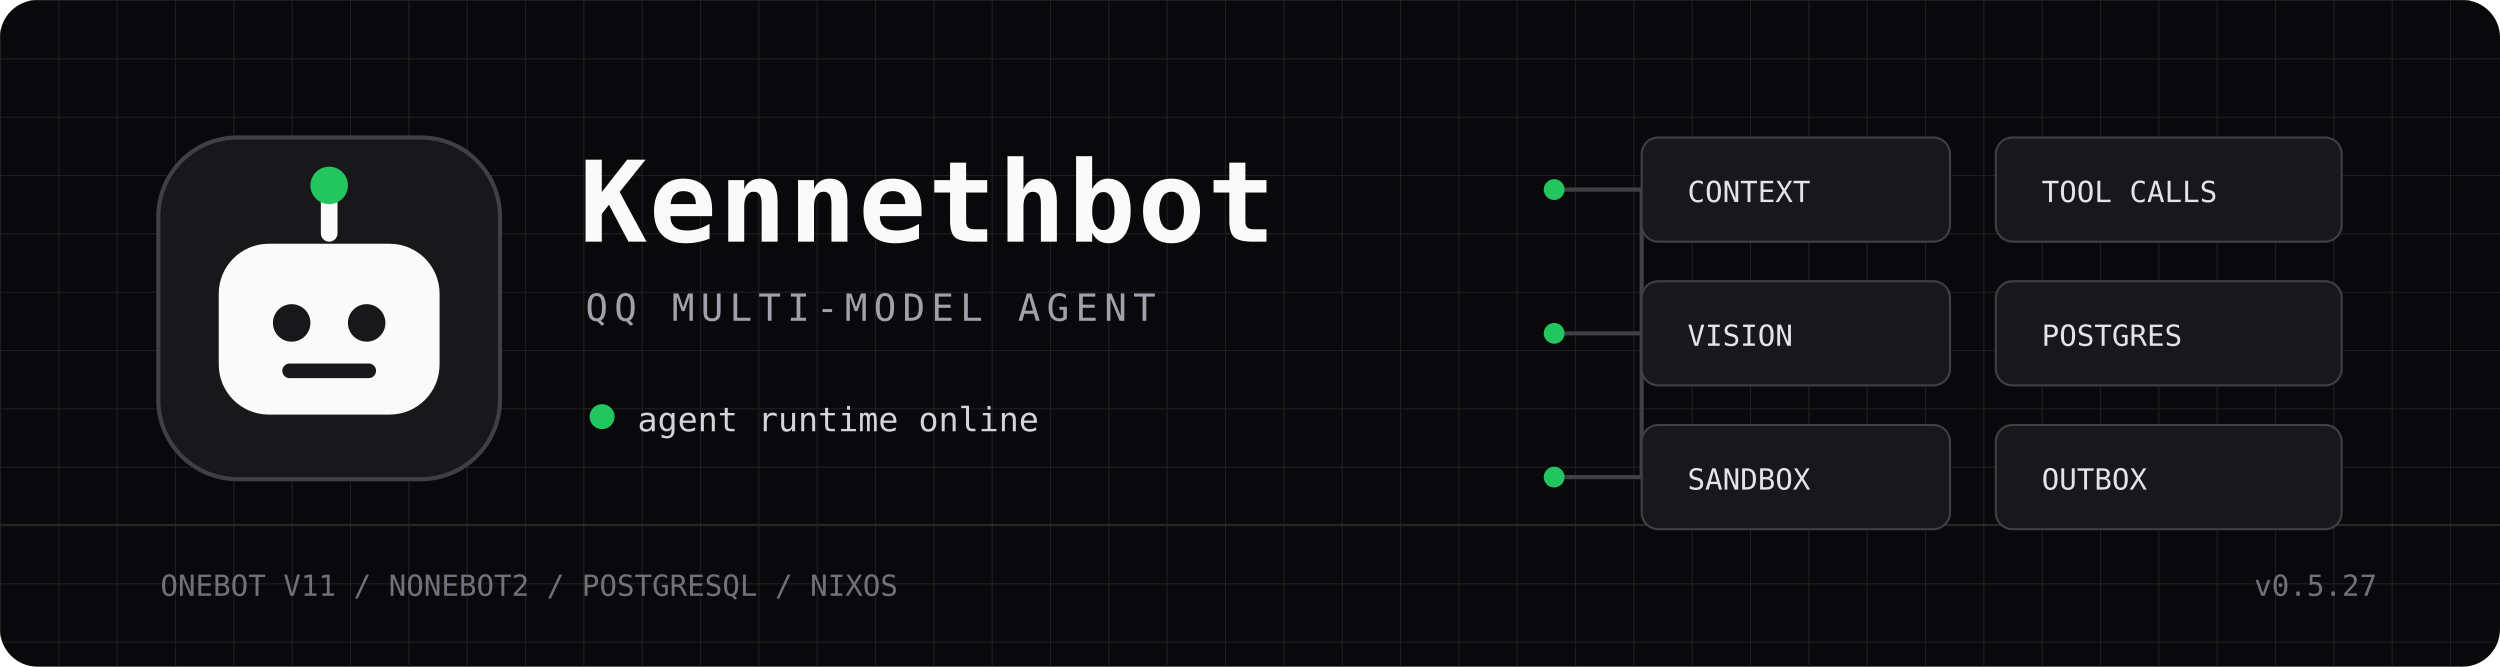
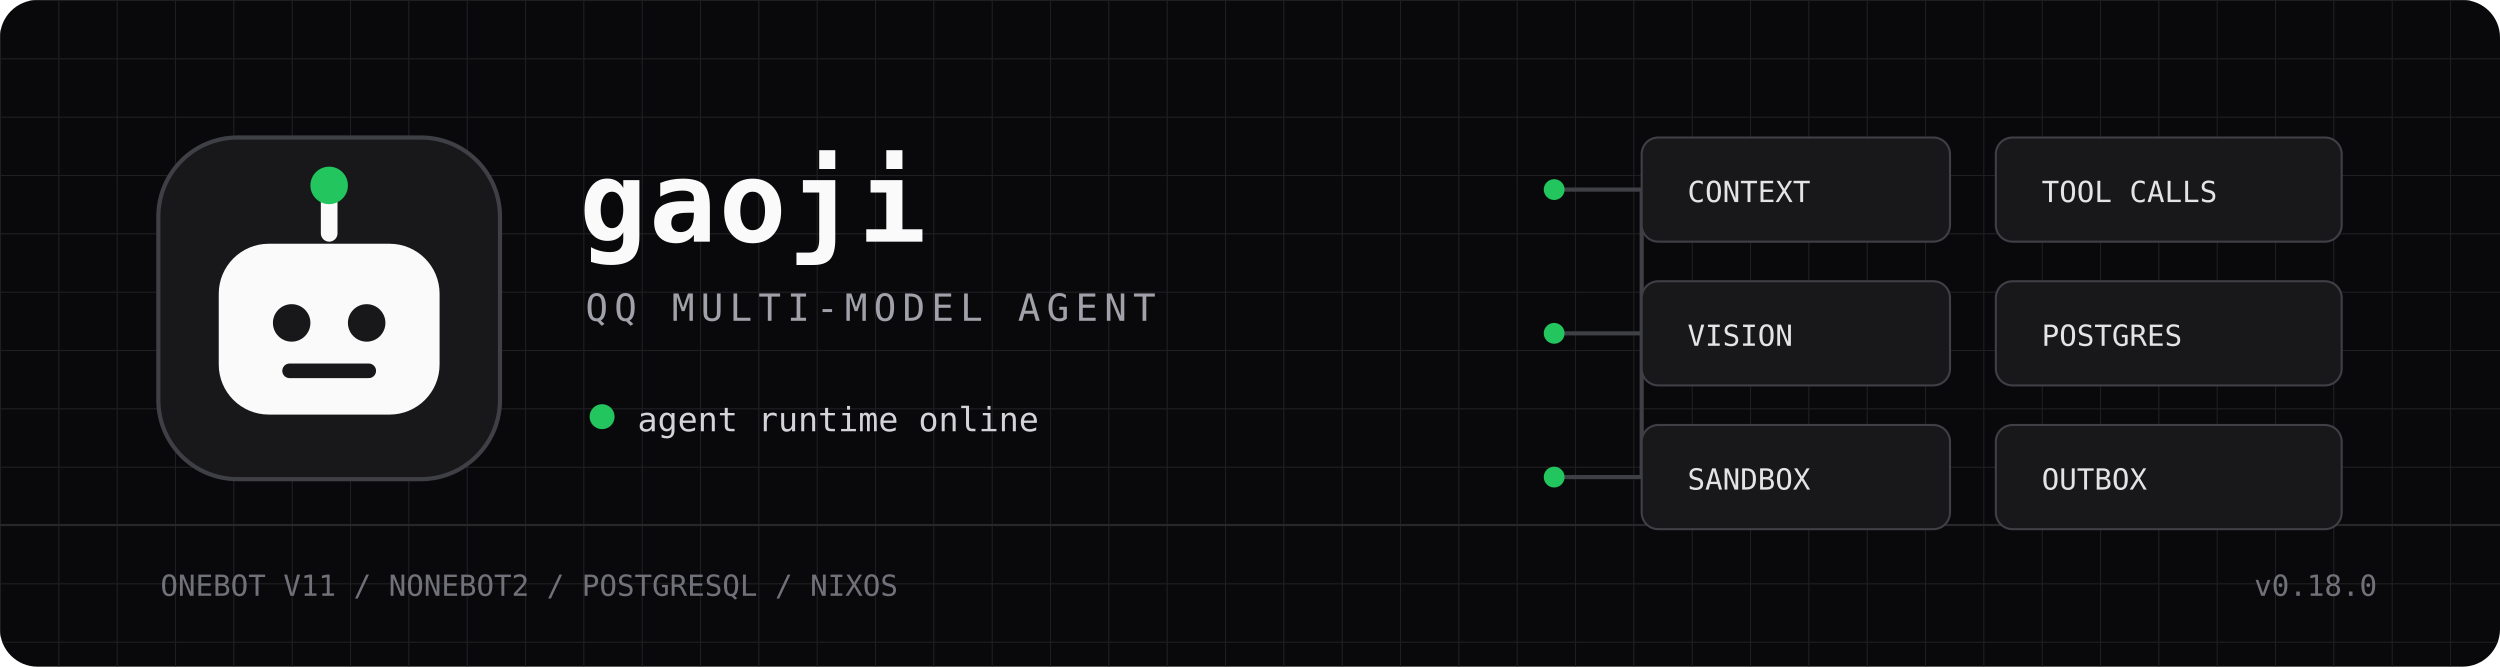
<svg xmlns="http://www.w3.org/2000/svg" width="1200" height="320" viewBox="0 0 1200 320" role="img" aria-labelledby="title desc">
  <defs>
    <pattern id="grid" width="28" height="28" patternUnits="userSpaceOnUse">
      <path d="M28 0H0V28" fill="none" stroke="#27272a" stroke-width="1" />
    </pattern>
  </defs>
  <rect width="1200" height="320" rx="18" fill="#09090b" />
  <rect width="1200" height="320" rx="18" fill="url(#grid)" opacity="0.72" />
  <path d="M0 252H1200" stroke="#27272a" />
  <g transform="translate(76 66)">
    <rect x="0" y="0" width="164" height="164" rx="38" fill="#18181b" stroke="#3f3f46" stroke-width="2" />
    <path d="M82 46V28" stroke="#fafafa" stroke-width="8" stroke-linecap="round" />
    <circle cx="82" cy="23" r="9" fill="#22c55e" />
    <rect x="29" y="51" width="106" height="82" rx="24" fill="#fafafa" />
    <circle cx="64" cy="89" r="9" fill="#18181b" />
    <circle cx="100" cy="89" r="9" fill="#18181b" />
    <path d="M63 112H101" stroke="#18181b" stroke-width="7" stroke-linecap="round" />
  </g>
  <g font-family="ui-monospace, SFMono-Regular, Menlo, Monaco, Consolas, monospace">
-     <text x="278" y="116" fill="#fafafa" font-size="54" font-weight="700" letter-spacing="1">Kennethbot</text>
+     <text x="278" y="116" fill="#fafafa" font-size="54" font-weight="700" letter-spacing="1">gaoji</text>
    <text x="281" y="154" fill="#a1a1aa" font-size="18" letter-spacing="3">QQ MULTI-MODEL AGENT</text>
    <circle cx="289" cy="200" r="6" fill="#22c55e" />
    <text x="306" y="207" fill="#d4d4d8" font-size="16">agent runtime online</text>
    <text x="77" y="286" fill="#71717a" font-size="14">ONEBOT V11  /  NONEBOT2  /  POSTGRESQL  /  NIXOS</text>
-     <text x="1082" y="286" fill="#71717a" font-size="14">v0.5.27</text>
+     <text x="1082" y="286" fill="#71717a" font-size="14">v0.18.0</text>
  </g>
  <g font-family="ui-monospace, SFMono-Regular, Menlo, Monaco, Consolas, monospace" font-size="14">
    <path d="M746 91H788M746 160H788M746 229H788" stroke="#3f3f46" stroke-width="2" />
    <path d="M788 91V229" stroke="#3f3f46" stroke-width="2" />
    <circle cx="746" cy="91" r="5" fill="#22c55e" />
    <circle cx="746" cy="160" r="5" fill="#22c55e" />
    <circle cx="746" cy="229" r="5" fill="#22c55e" />
    <rect x="788" y="66" width="148" height="50" rx="8" fill="#18181b" stroke="#3f3f46" />
    <text x="810" y="97" fill="#e4e4e7">CONTEXT</text>
    <rect x="958" y="66" width="166" height="50" rx="8" fill="#18181b" stroke="#3f3f46" />
    <text x="980" y="97" fill="#e4e4e7">TOOL CALLS</text>
    <rect x="788" y="135" width="148" height="50" rx="8" fill="#18181b" stroke="#3f3f46" />
    <text x="810" y="166" fill="#e4e4e7">VISION</text>
    <rect x="958" y="135" width="166" height="50" rx="8" fill="#18181b" stroke="#3f3f46" />
    <text x="980" y="166" fill="#e4e4e7">POSTGRES</text>
    <rect x="788" y="204" width="148" height="50" rx="8" fill="#18181b" stroke="#3f3f46" />
    <text x="810" y="235" fill="#e4e4e7">SANDBOX</text>
    <rect x="958" y="204" width="166" height="50" rx="8" fill="#18181b" stroke="#3f3f46" />
    <text x="980" y="235" fill="#e4e4e7">OUTBOX</text>
  </g>
</svg>
